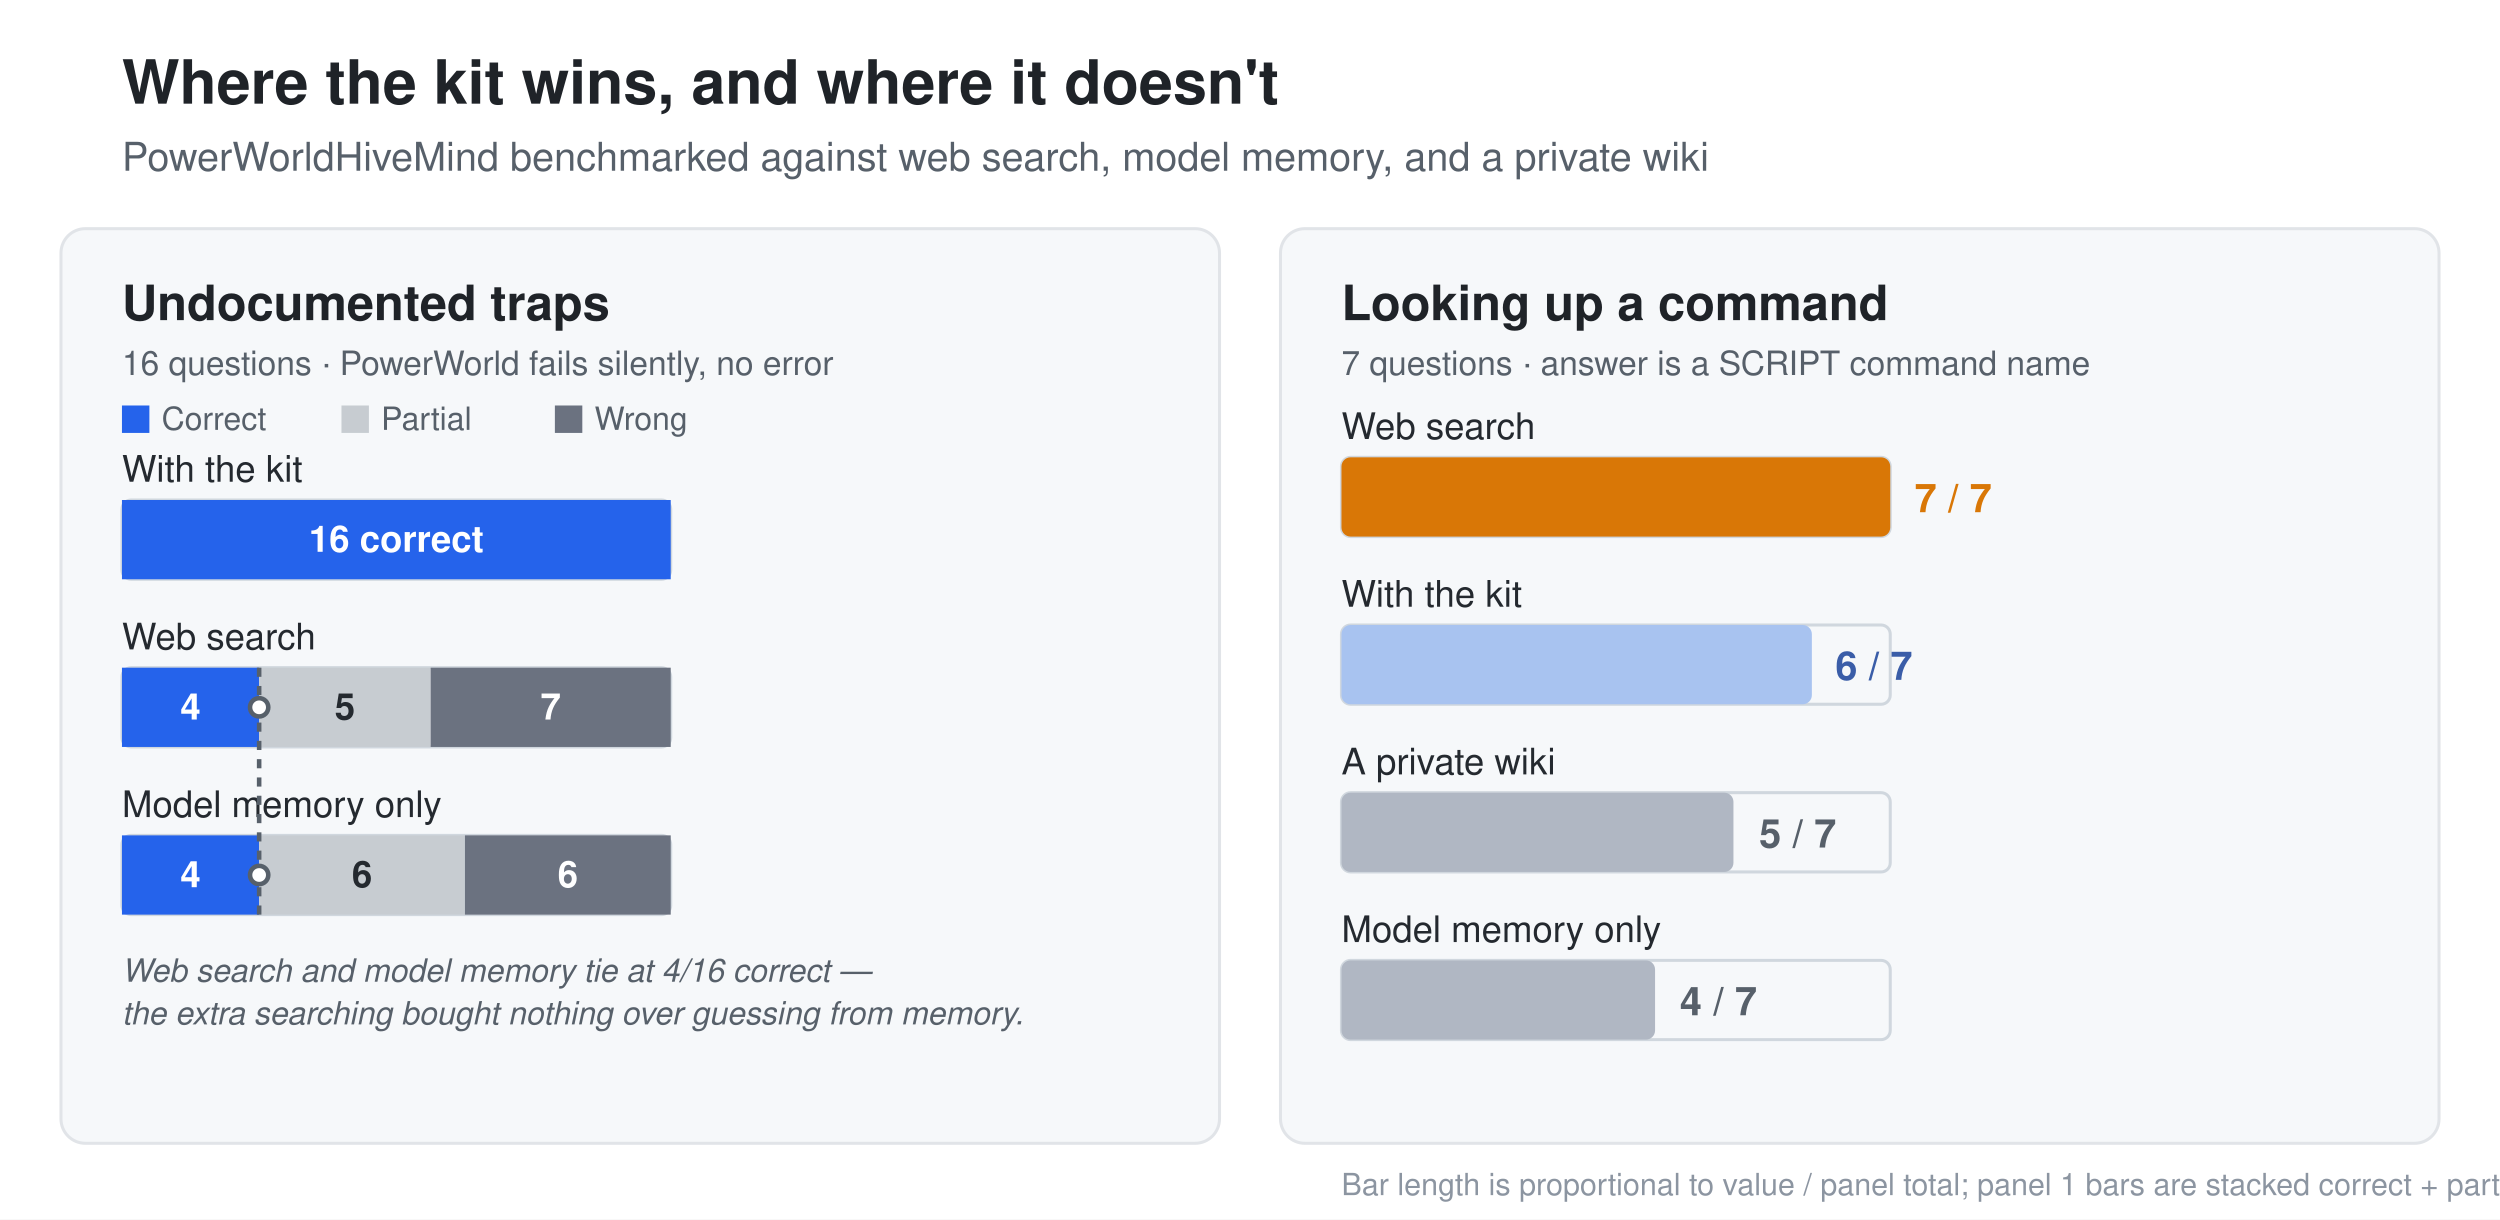
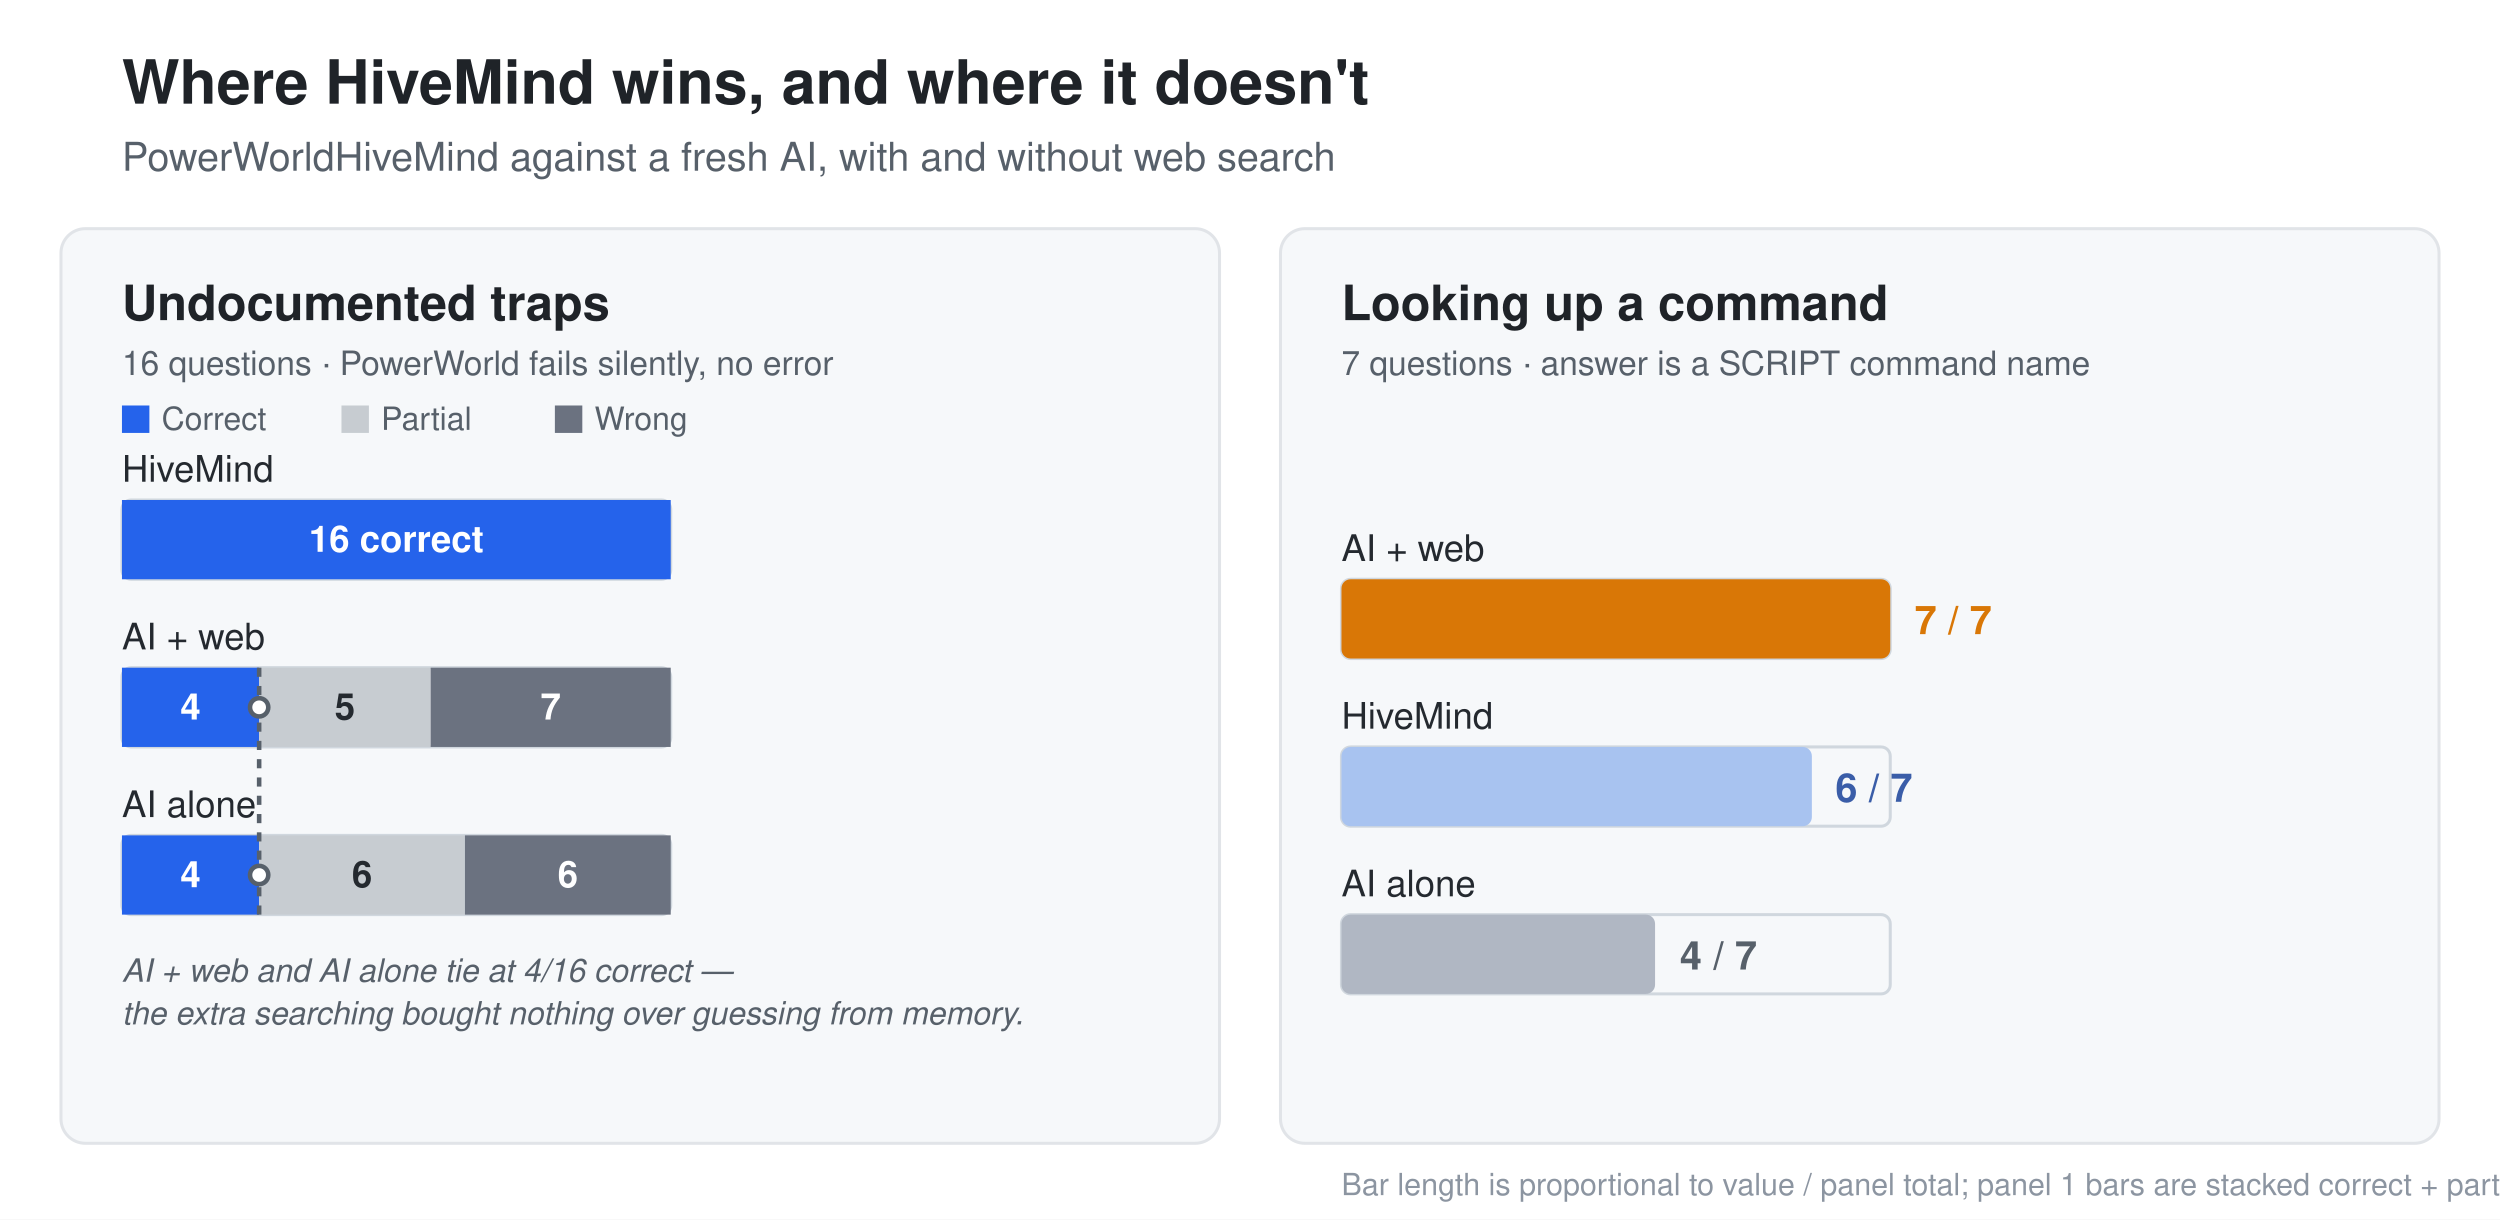
<svg xmlns="http://www.w3.org/2000/svg" width="820" height="400" viewBox="0 0 820 400" font-family="-apple-system,BlinkMacSystemFont,Segoe UI,Helvetica,Arial,sans-serif">
  <rect x="0" y="0" width="820" height="400" fill="#ffffff" />
-   <text x="40" y="34" font-size="20" font-weight="700" fill="#1f2328">Where the kit wins, and where it doesn't</text>
-   <text x="40" y="56" font-size="13" fill="#57606a">PowerWorldHiveMind benchmarked against web search, model memory, and a private wiki</text>
+   <text x="40" y="34" font-size="20" font-weight="700" fill="#1f2328">Where HiveMind wins, and where it doesn't</text>
+   <text x="40" y="56" font-size="13" fill="#57606a">PowerWorldHiveMind against a fresh AI, with and without web search</text>
  <rect x="20" y="75" width="380" height="300" rx="8" fill="#f6f8fa" stroke="#e1e4e8" stroke-width="1" />
  <text x="40" y="105" font-size="16" font-weight="700" fill="#1f2328">Undocumented traps</text>
  <text x="40" y="123" font-size="11" fill="#57606a">16 questions · PowerWorld fails silently, no error</text>
  <rect x="40" y="133" width="9" height="9" fill="#2563eb" />
  <text x="53" y="141" font-size="10.5" fill="#57606a">Correct</text>
  <rect x="112" y="133" width="9" height="9" fill="#c7ccd1" />
  <text x="125" y="141" font-size="10.5" fill="#57606a">Partial</text>
  <rect x="182" y="133" width="9" height="9" fill="#6b7280" />
  <text x="195" y="141" font-size="10.5" fill="#57606a">Wrong</text>
-   <text x="40" y="158" font-size="12" fill="#24292f">With the kit</text>
+   <text x="40" y="158" font-size="12" fill="#24292f">HiveMind</text>
  <rect x="40" y="164" width="180" height="26" rx="3" fill="none" stroke="#d0d7de" stroke-width="1" />
  <rect x="40" y="164" width="180.00" height="26" fill="#2563eb" />
  <text x="130" y="181" font-size="12" font-weight="700" fill="#ffffff" text-anchor="middle">16 correct</text>
-   <text x="40" y="213" font-size="12" fill="#24292f">Web search</text>
+   <text x="40" y="213" font-size="12" fill="#24292f">AI + web</text>
  <rect x="40" y="219" width="180" height="26" rx="3" fill="none" stroke="#d0d7de" stroke-width="1" />
  <rect x="40.00" y="219" width="45.00" height="26" fill="#2563eb" />
  <rect x="85.00" y="219" width="56.25" height="26" fill="#c7ccd1" />
  <rect x="141.25" y="219" width="78.75" height="26" fill="#6b7280" />
  <text x="62.5" y="236" font-size="12" font-weight="700" fill="#ffffff" text-anchor="middle">4</text>
  <text x="113.125" y="236" font-size="12" font-weight="700" fill="#24292f" text-anchor="middle">5</text>
  <text x="180.625" y="236" font-size="12" font-weight="700" fill="#ffffff" text-anchor="middle">7</text>
-   <text x="40" y="268" font-size="12" fill="#24292f">Model memory only</text>
+   <text x="40" y="268" font-size="12" fill="#24292f">AI alone</text>
  <rect x="40" y="274" width="180" height="26" rx="3" fill="none" stroke="#d0d7de" stroke-width="1" />
  <rect x="40.00" y="274" width="45.00" height="26" fill="#2563eb" />
  <rect x="85.00" y="274" width="67.50" height="26" fill="#c7ccd1" />
  <rect x="152.50" y="274" width="67.50" height="26" fill="#6b7280" />
  <text x="62.5" y="291" font-size="12" font-weight="700" fill="#ffffff" text-anchor="middle">4</text>
  <text x="118.75" y="291" font-size="12" font-weight="700" fill="#24292f" text-anchor="middle">6</text>
  <text x="186.25" y="291" font-size="12" font-weight="700" fill="#ffffff" text-anchor="middle">6</text>
  <line x1="85" y1="219" x2="85" y2="300" stroke="#57606a" stroke-width="1.5" stroke-dasharray="3,3" />
  <circle cx="85" cy="232" r="3" fill="#ffffff" stroke="#57606a" stroke-width="1.5" />
  <circle cx="85" cy="287" r="3" fill="#ffffff" stroke="#57606a" stroke-width="1.5" />
-   <text x="40" y="322" font-size="10.5" font-style="italic" fill="#57606a">Web search and model memory tie at 4/16 correct —</text>
+   <text x="40" y="322" font-size="10.5" font-style="italic" fill="#57606a">AI + web and AI alone tie at 4/16 correct —</text>
  <text x="40" y="336" font-size="10.5" font-style="italic" fill="#57606a">the extra searching bought nothing over guessing from memory.</text>
  <rect x="420" y="75" width="380" height="300" rx="8" fill="#f6f8fa" stroke="#e1e4e8" stroke-width="1" />
  <text x="440" y="105" font-size="16" font-weight="700" fill="#1f2328">Looking up a command</text>
  <text x="440" y="123" font-size="11" fill="#57606a">7 questions · answer is a SCRIPT command name</text>
-   <text x="440" y="144" font-size="12" fill="#24292f">Web search</text>
-   <rect x="440" y="150" width="180" height="26" rx="3" fill="none" stroke="#d0d7de" stroke-width="1" />
-   <rect x="440" y="150" width="180.00" height="26" rx="3" fill="#d97706" />
-   <text x="628" y="168" font-size="13" font-weight="700" fill="#d97706">7 / 7</text>
-   <text x="440" y="199" font-size="12" fill="#24292f">With the kit</text>
-   <rect x="440" y="205" width="180" height="26" rx="3" fill="none" stroke="#d0d7de" stroke-width="1" />
-   <rect x="440" y="205" width="154.29" height="26" rx="3" fill="#a8c3f0" />
-   <text x="602" y="223" font-size="13" font-weight="600" fill="#3a5da8">6 / 7</text>
-   <text x="440" y="254" font-size="12" fill="#24292f">A private wiki</text>
-   <rect x="440" y="260" width="180" height="26" rx="3" fill="none" stroke="#d0d7de" stroke-width="1" />
-   <rect x="440" y="260" width="128.57" height="26" rx="3" fill="#b0b7c3" />
-   <text x="577" y="278" font-size="13" font-weight="600" fill="#57606a">5 / 7</text>
-   <text x="440" y="309" font-size="12" fill="#24292f">Model memory only</text>
-   <rect x="440" y="315" width="180" height="26" rx="3" fill="none" stroke="#d0d7de" stroke-width="1" />
-   <rect x="440" y="315" width="102.86" height="26" rx="3" fill="#b0b7c3" />
-   <text x="551" y="333" font-size="13" font-weight="600" fill="#57606a">4 / 7</text>
+   <text x="440" y="184" font-size="12" fill="#24292f">AI + web</text>
+   <rect x="440" y="190" width="180" height="26" rx="3" fill="none" stroke="#d0d7de" stroke-width="1" />
+   <rect x="440" y="190" width="180.00" height="26" rx="3" fill="#d97706" />
+   <text x="628" y="208" font-size="13" font-weight="700" fill="#d97706">7 / 7</text>
+   <text x="440" y="239" font-size="12" fill="#24292f">HiveMind</text>
+   <rect x="440" y="245" width="180" height="26" rx="3" fill="none" stroke="#d0d7de" stroke-width="1" />
+   <rect x="440" y="245" width="154.29" height="26" rx="3" fill="#a8c3f0" />
+   <text x="602" y="263" font-size="13" font-weight="600" fill="#3a5da8">6 / 7</text>
+   <text x="440" y="294" font-size="12" fill="#24292f">AI alone</text>
+   <rect x="440" y="300" width="180" height="26" rx="3" fill="none" stroke="#d0d7de" stroke-width="1" />
+   <rect x="440" y="300" width="102.86" height="26" rx="3" fill="#b0b7c3" />
+   <text x="551" y="318" font-size="13" font-weight="600" fill="#57606a">4 / 7</text>
  <text x="440" y="392" font-size="10" fill="#8c95a1">Bar length is proportional to value / panel total; panel 1 bars are stacked correct + partial + wrong.</text>
</svg>
